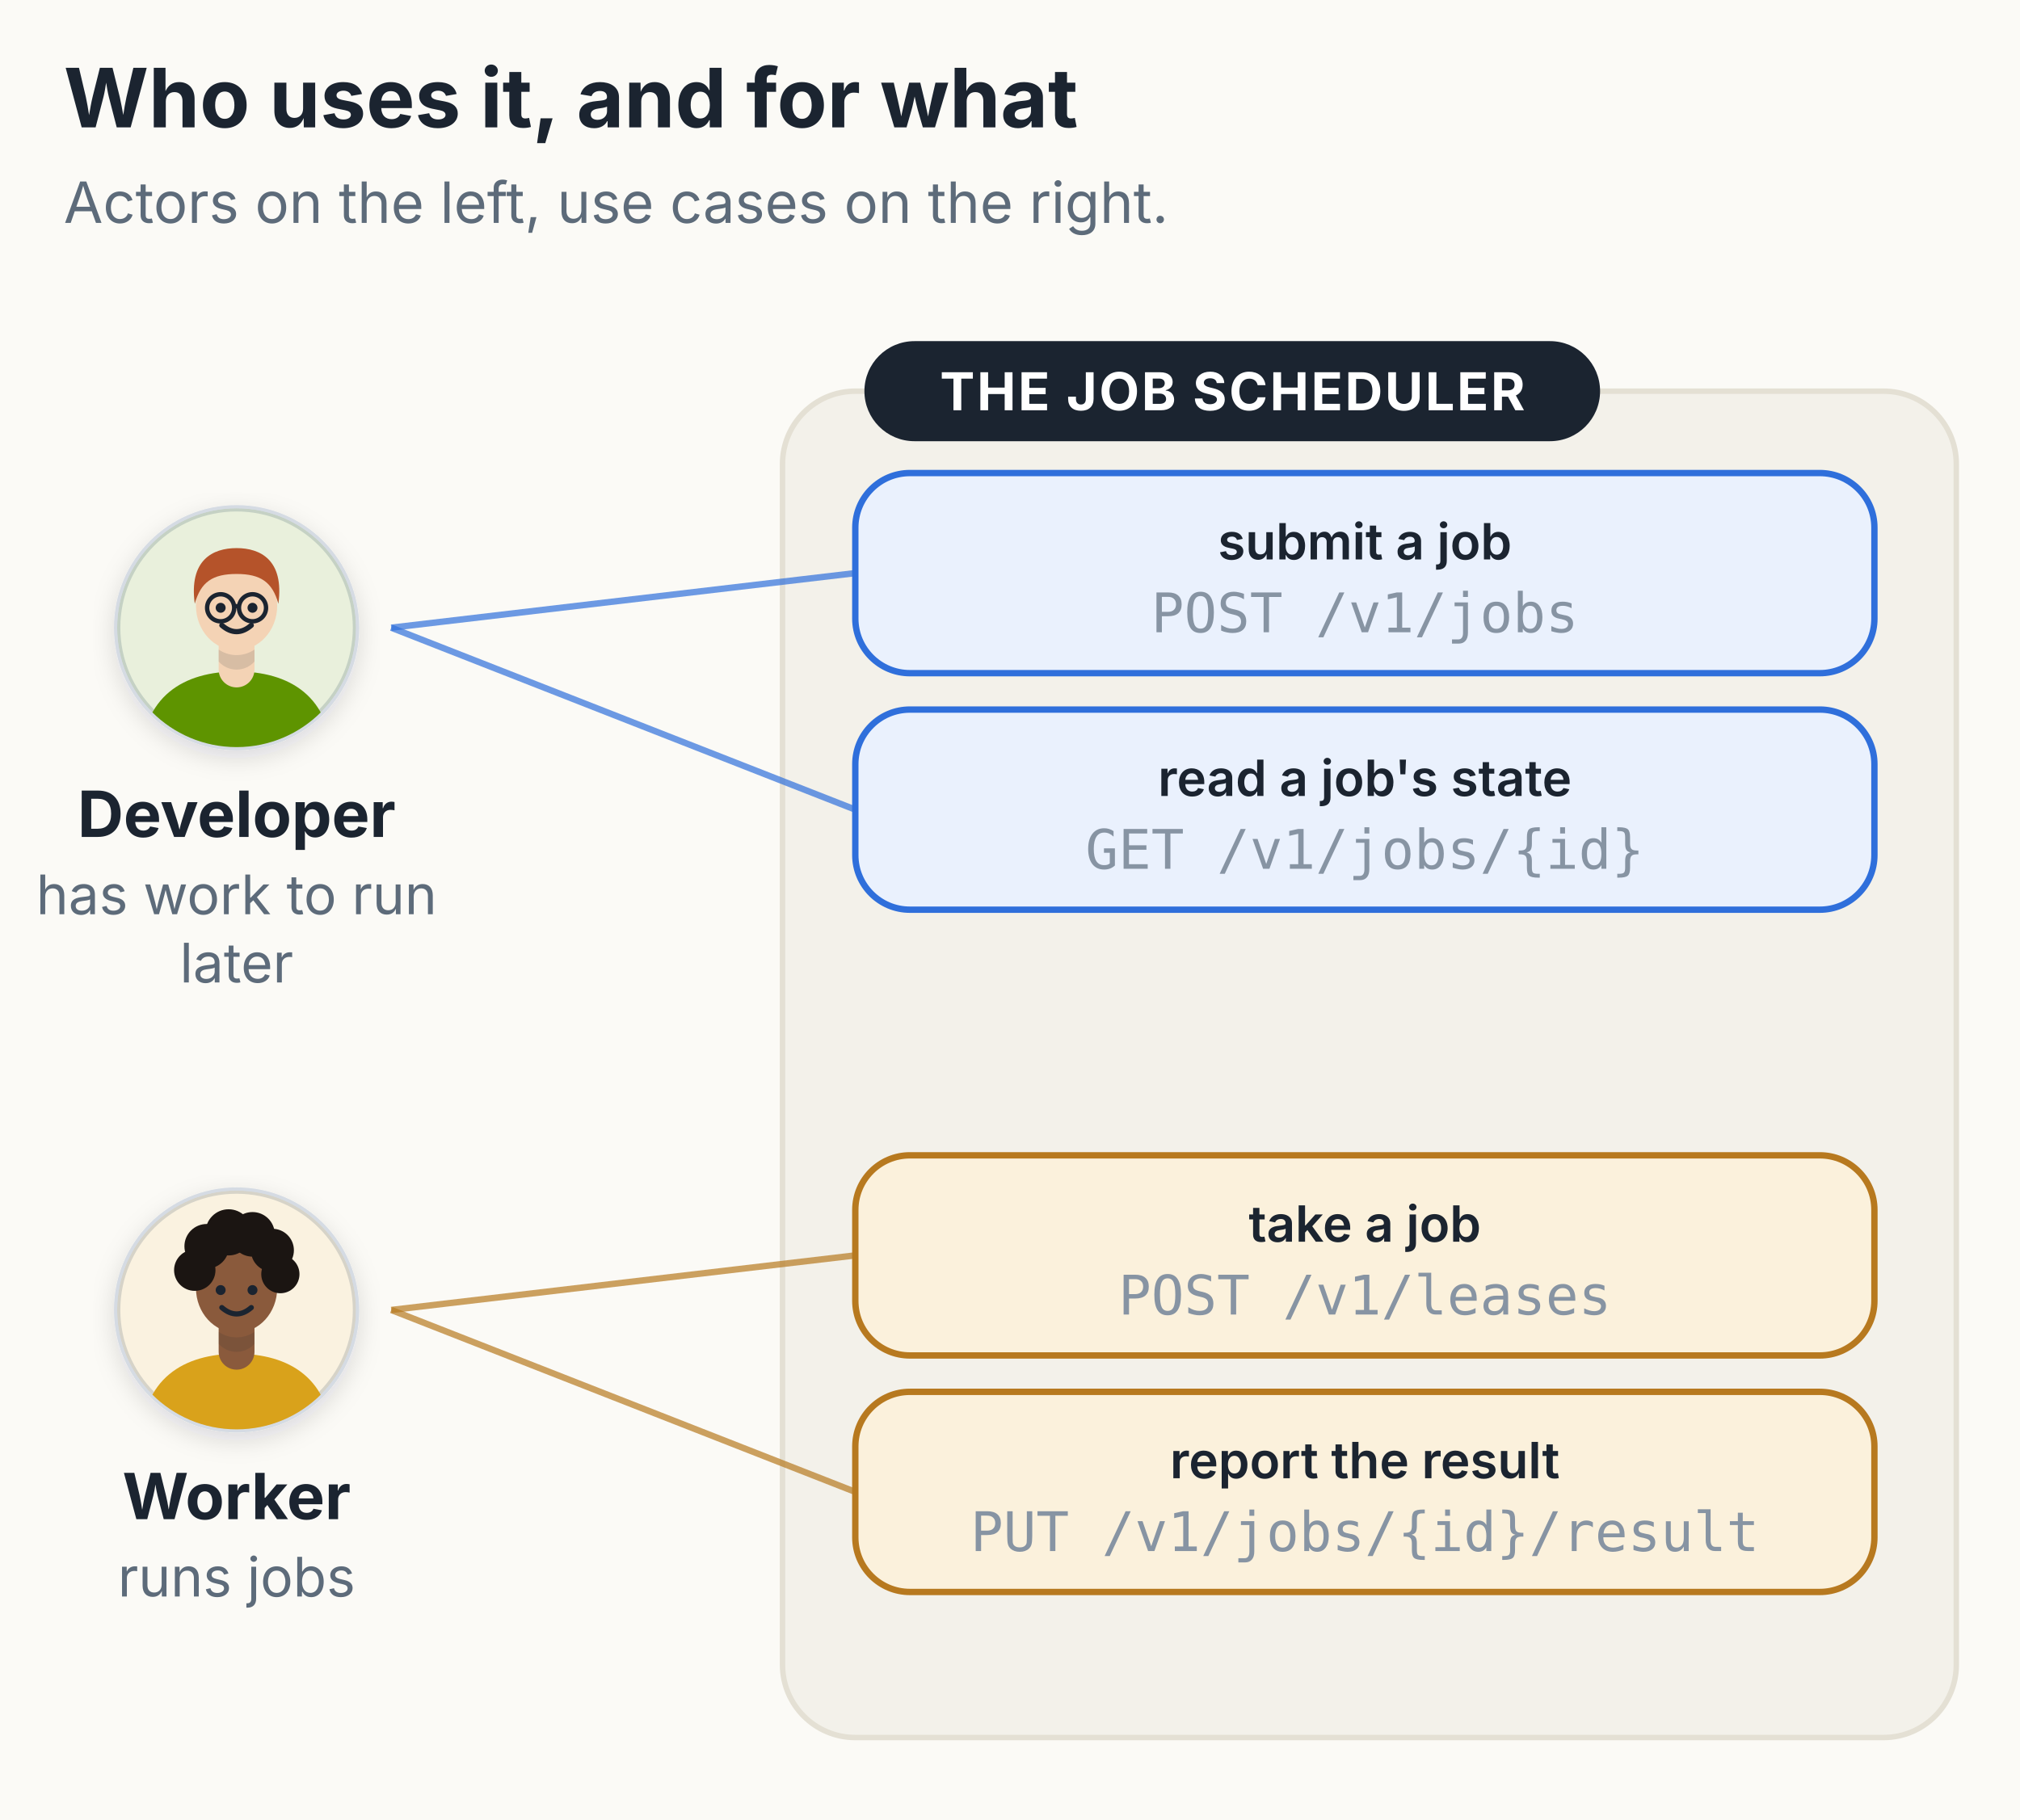
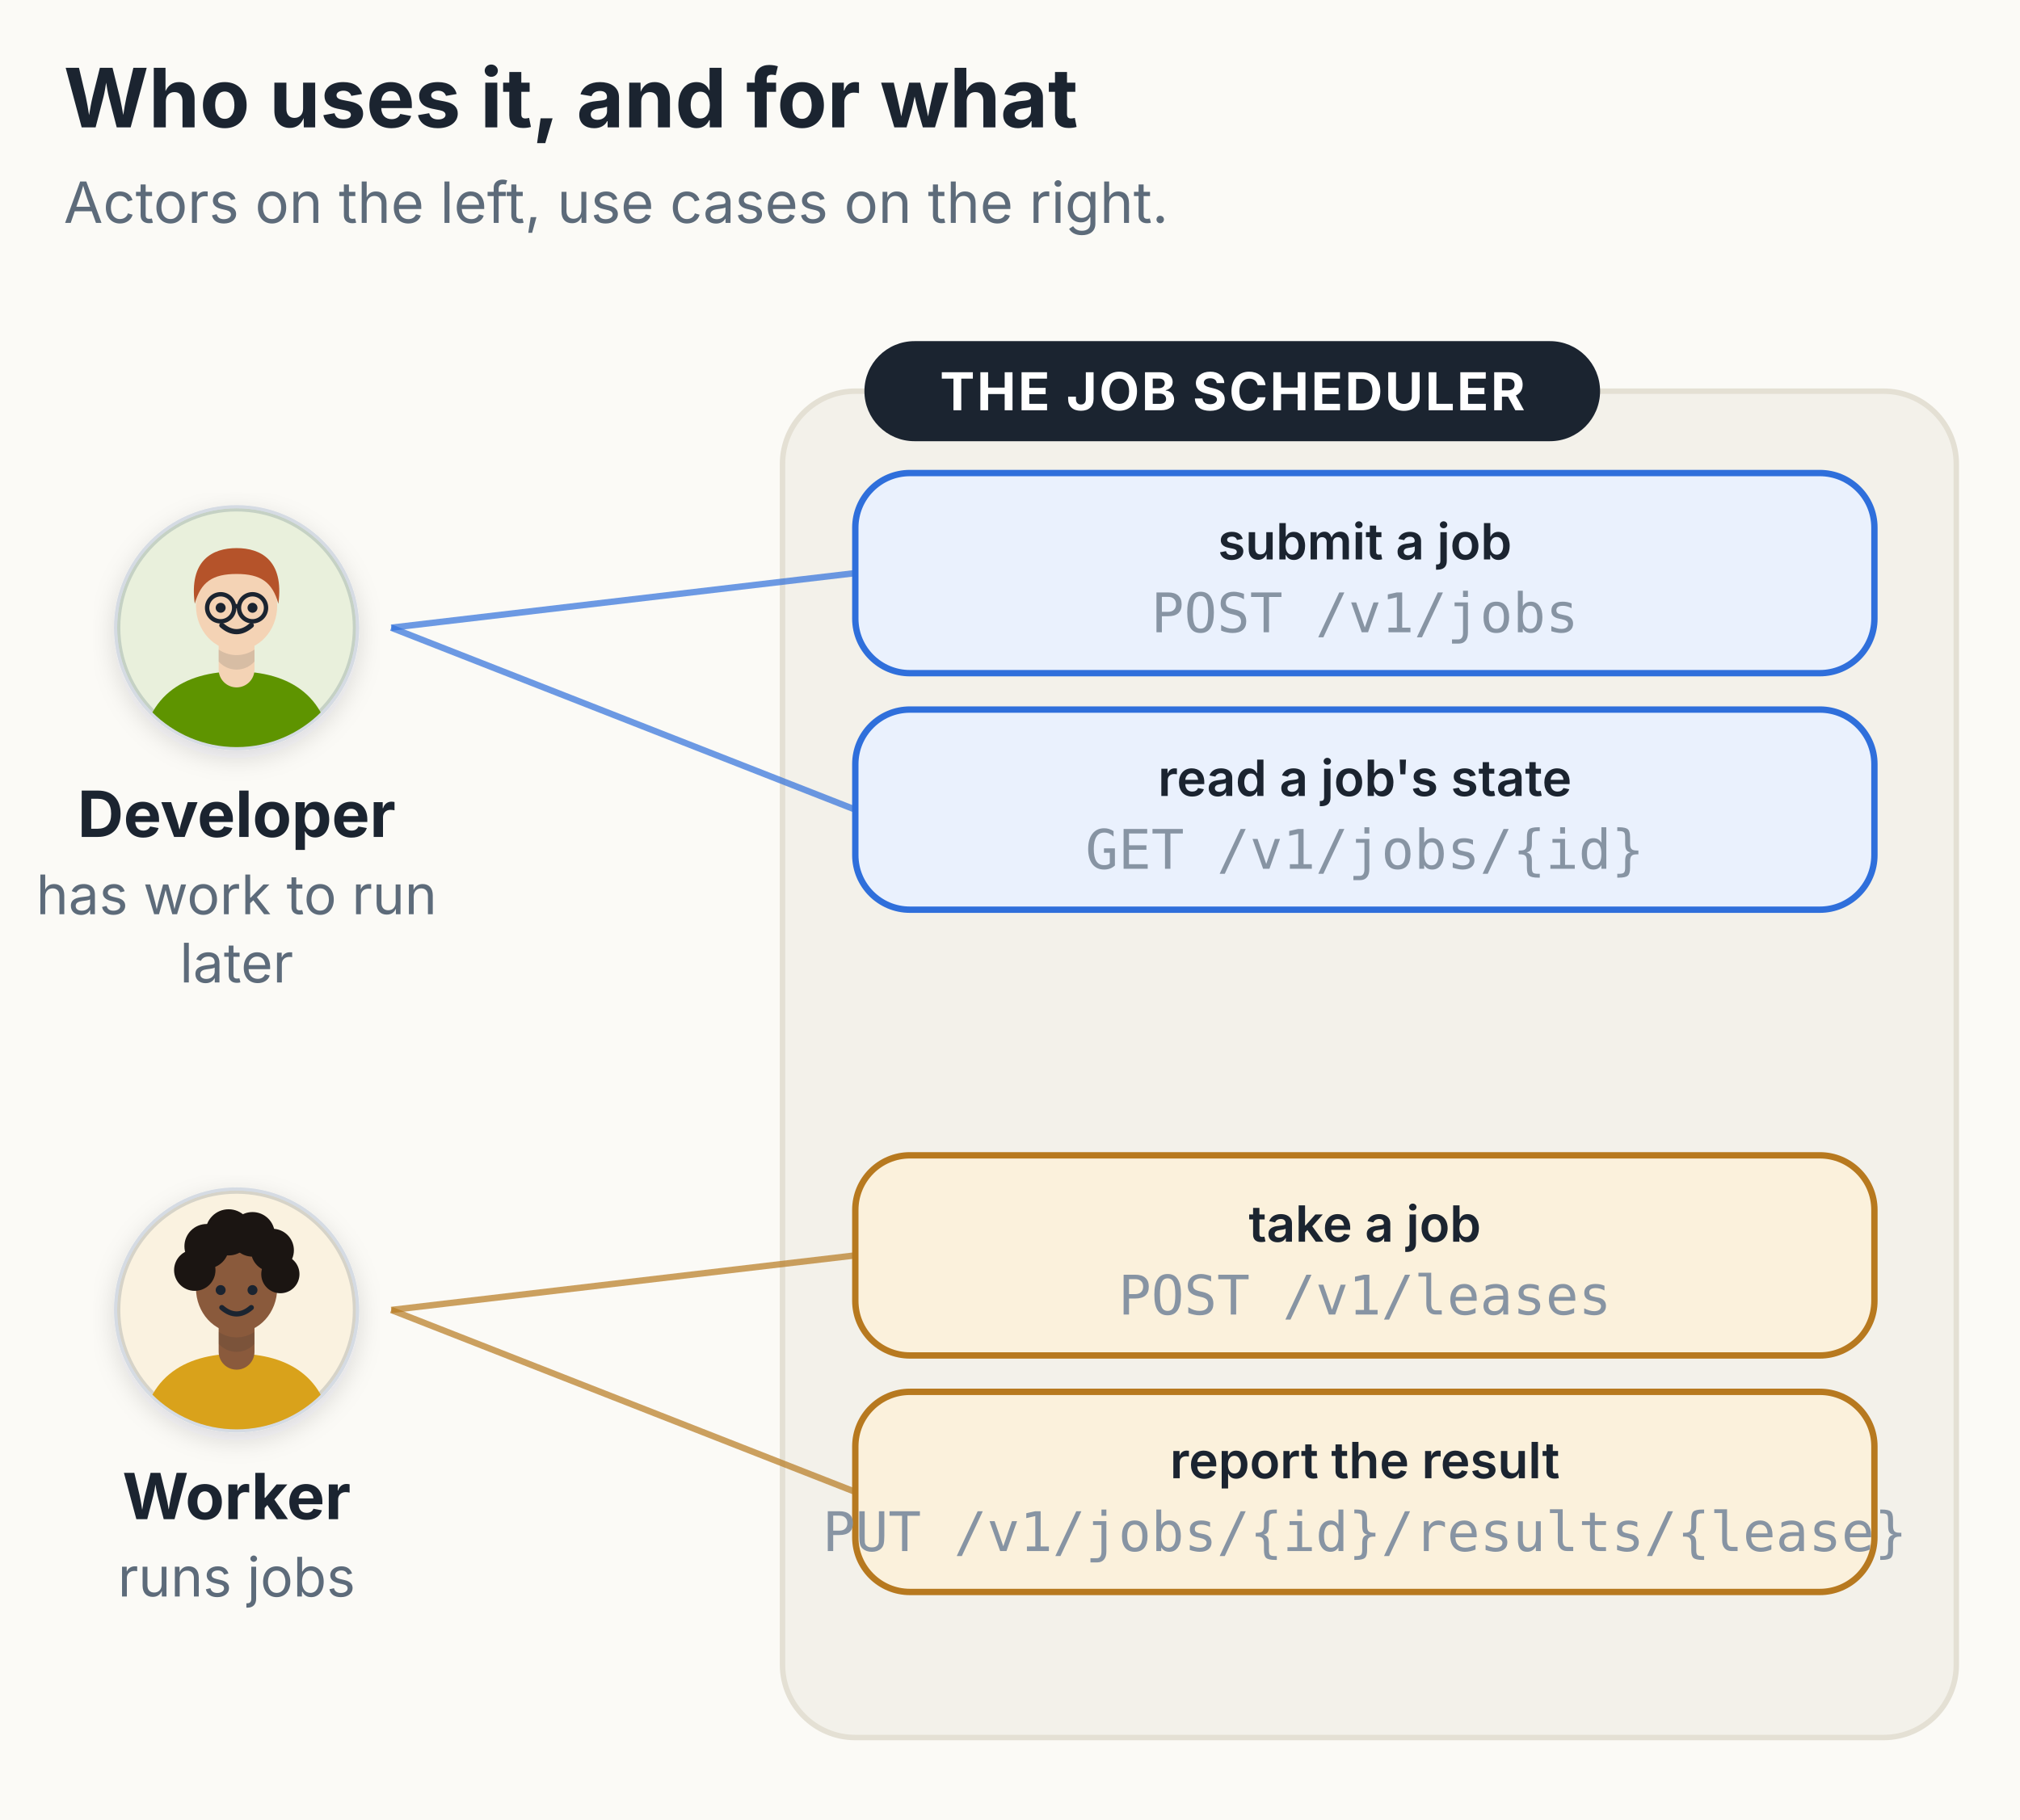
- <svg xmlns="http://www.w3.org/2000/svg" viewBox="18 14 444 400" width="444" height="400" role="img" aria-label="A use case diagram of the job scheduler. Developer: submit a job (POST /v1/jobs), read a job's state (GET /v1/jobs/{id}). Worker: take a job (POST /v1/leases), report the result (PUT /v1/jobs/{id}/result).">
+ <svg xmlns="http://www.w3.org/2000/svg" viewBox="18 14 444 400" width="444" height="400" role="img" aria-label="A use case diagram of the job scheduler. Developer: submit a job (POST /v1/jobs), read a job's state (GET /v1/jobs/{id}). Worker: take a job (POST /v1/leases), report the result (PUT /v1/jobs/{id}/results/{lease}).">
  <style>
    text { font-family: Inter, "Segoe UI", "Helvetica Neue", Helvetica, Arial, sans-serif; fill: #1B2430; }
    .title { font-size: 18px; font-weight: 650; }
    .lede { font-size: 12.5px; fill: #5D6B7A; }
    .name { font-size: 14px; font-weight: 650; }
    .sub { font-size: 12px; fill: #5D6B7A; }
    .note { font-size: 12px; fill: #5D6B7A; }
    .tab { font-size: 11.5px; font-weight: 650; letter-spacing: 0.04em; fill: #5D6B7A; }
    .mono { font-family: "JetBrains Mono", "SF Mono", Menlo, Consolas, monospace; font-size: 12px; }
    .dim { fill: #8794A3; }
    .strong { font-weight: 700; }
    .trap { fill: #CF4526; font-weight: 700; }
    .pill { font-size: 11px; font-weight: 600; }
    .wire { fill: none; stroke: #3F5873; stroke-width: 2.4; stroke-linecap: butt; stroke-linejoin: round; }
    .wire.danger { stroke: #CF4526; stroke-dasharray: 6 5; }
    .wire.idle { stroke: #7F8EA0; stroke-dasharray: 2 5; }
  </style>
  <defs>
    <filter id="lift" x="-10%" y="-10%" width="120%" height="135%">
      <feDropShadow dx="0" dy="2" stdDeviation="3" flood-color="#1B2430" flood-opacity="0.13" />
    </filter>
    <linearGradient id="thor-body" x1="0" y1="0" x2="0" y2="1">
      <stop offset="0" stop-color="#C6CCD5" />
      <stop offset="1" stop-color="#979EA9" />
    </linearGradient>
    <linearGradient id="switch-body" x1="0" y1="0" x2="0" y2="1">
      <stop offset="0" stop-color="#3B4656" />
      <stop offset="1" stop-color="#232B37" />
    </linearGradient>
    <marker id="head" viewBox="0 0 12 10" refX="8" refY="5" markerUnits="userSpaceOnUse" markerWidth="16" markerHeight="13.3" orient="auto">
      <path d="M0,0.4 L12,5 L0,9.6 L2.8,5 Z" fill="#3F5873" />
    </marker>
    <marker id="head-danger" viewBox="0 0 12 10" refX="8" refY="5" markerUnits="userSpaceOnUse" markerWidth="16" markerHeight="13.3" orient="auto">
      <path d="M0,0.4 L12,5 L0,9.6 L2.8,5 Z" fill="#CF4526" />
    </marker>
    <marker id="head-idle" viewBox="0 0 12 10" refX="8" refY="5" markerUnits="userSpaceOnUse" markerWidth="16" markerHeight="13.3" orient="auto">
      <path d="M0,0.4 L12,5 L0,9.6 L2.8,5 Z" fill="#7F8EA0" />
    </marker>
  </defs>
  <rect width="480" height="420" rx="14" fill="#FBFAF6" />
  <text x="32.0" y="42.0" class="title" text-anchor="start" xml:space="preserve">Who uses it, and for what</text>
  <text x="32.0" y="63.0" class="lede" text-anchor="start" xml:space="preserve">Actors on the left, use cases on the right.</text>
  <rect x="190" y="100" width="258" height="296" rx="16" fill="#F3F1EA" stroke="#E4E0D4" stroke-width="1.2" />
  <rect x="208" y="89" width="161.7" height="22" rx="11" fill="#1B2430" />
  <text x="288.9" y="104.2" class="tab" text-anchor="middle" style="fill:#FFFFFF" xml:space="preserve">THE JOB SCHEDULER</text>
  <g transform="translate(42.0,124.0) scale(0.875)">
    <clipPath id="person-glasses-42-124">
      <circle cx="32" cy="32" r="30" />
    </clipPath>
    <circle cx="32" cy="32" r="30" fill="#FFFFFF" stroke="#D5DBE3" stroke-width="1.6" filter="url(#lift)" />
    <g clip-path="url(#person-glasses-42-124)">
      <circle cx="32" cy="32" r="30" fill="#5E9400" opacity="0.14" />
      <path d="M8 66 C8 49 19 43 32 43 C45 43 56 49 56 66 Z" fill="#5E9400" />
      <path d="M27.5 34 h9 v8.5 a4.5 4.5 0 0 1 -9 0 Z" fill="#F4D3B5" />
      <path d="M27.5 37.5 a8 8 0 0 0 9 0 v3 a6 6 0 0 1 -9 0 Z" fill="#1B2430" opacity="0.13" />
      <ellipse cx="32" cy="26.5" rx="10.2" ry="11.2" fill="#F4D3B5" />
      <path d="M21.5 26 C20 15 26 12 32 12 C38 12 44 15 42.5 26 C41 20.5 38 18.5 32 18.5 C26 18.5 23 20.5 21.5 26 Z" fill="#B5532A" />
      <circle cx="28" cy="27" r="1.25" fill="#1B2430" />
      <circle cx="36" cy="27" r="1.25" fill="#1B2430" />
      <path d="M28.3 31.4 Q32 34.6 35.7 31.4" fill="none" stroke="#1B2430" stroke-width="1.3" stroke-linecap="round" />
      <path d="M24.6 27 a3.4 3.4 0 1 0 6.8 0 a3.4 3.4 0 1 0 -6.8 0 M32.6 27 a3.4 3.4 0 1 0 6.8 0 a3.4 3.4 0 1 0 -6.8 0 M31.4 26.6 h1.2" fill="none" stroke="#1B2430" stroke-width="1.1" />
    </g>
  </g>
  <text x="70.0" y="198.0" class="name" text-anchor="middle" xml:space="preserve">Developer</text>
  <text x="70.0" y="215.0" class="sub" text-anchor="middle" xml:space="preserve">has work to run</text>
  <text x="70.0" y="230.0" class="sub" text-anchor="middle" xml:space="preserve">later</text>
  <line x1="104" y1="152" x2="206" y2="140" stroke="#2F6FDB" stroke-width="1.4" opacity="0.7" />
  <line x1="104" y1="152" x2="206" y2="192" stroke="#2F6FDB" stroke-width="1.4" opacity="0.7" />
  <g transform="translate(42.0,274.0) scale(0.875)">
    <clipPath id="person-curly-42-274">
      <circle cx="32" cy="32" r="30" />
    </clipPath>
    <circle cx="32" cy="32" r="30" fill="#FFFFFF" stroke="#D5DBE3" stroke-width="1.6" filter="url(#lift)" />
    <g clip-path="url(#person-curly-42-274)">
      <circle cx="32" cy="32" r="30" fill="#D9A21B" opacity="0.14" />
      <path d="M8 66 C8 49 19 43 32 43 C45 43 56 49 56 66 Z" fill="#D9A21B" />
      <path d="M27.5 34 h9 v8.5 a4.5 4.5 0 0 1 -9 0 Z" fill="#8A5A3C" />
      <path d="M27.5 37.5 a8 8 0 0 0 9 0 v3 a6 6 0 0 1 -9 0 Z" fill="#1B2430" opacity="0.13" />
      <ellipse cx="32" cy="26.5" rx="10.2" ry="11.2" fill="#8A5A3C" />
      <circle cx="21.5" cy="22" r="5.2" fill="#1B1512" />
      <circle cx="24.5" cy="16" r="5.6" fill="#1B1512" />
      <circle cx="30" cy="12.5" r="5.8" fill="#1B1512" />
      <circle cx="36" cy="13" r="5.6" fill="#1B1512" />
      <circle cx="41" cy="17" r="5.4" fill="#1B1512" />
      <circle cx="43" cy="23" r="4.8" fill="#1B1512" />
      <circle cx="28" cy="27" r="1.25" fill="#1B2430" />
      <circle cx="36" cy="27" r="1.25" fill="#1B2430" />
      <path d="M28.3 31.4 Q32 34.6 35.7 31.4" fill="none" stroke="#1B2430" stroke-width="1.3" stroke-linecap="round" />
    </g>
  </g>
  <text x="70.0" y="348.0" class="name" text-anchor="middle" xml:space="preserve">Worker</text>
  <text x="70.0" y="365.0" class="sub" text-anchor="middle" xml:space="preserve">runs jobs</text>
  <line x1="104" y1="302" x2="206" y2="290" stroke="#B7791F" stroke-width="1.4" opacity="0.7" />
  <line x1="104" y1="302" x2="206" y2="342" stroke="#B7791F" stroke-width="1.4" opacity="0.7" />
  <rect x="206.0" y="118" width="224" height="44" rx="12" fill="#EAF1FD" stroke="#2F6FDB" stroke-width="1.4" />
  <text x="318.0" y="137.0" class="pill" text-anchor="middle" style="fill:#1B2430" xml:space="preserve">submit a job</text>
  <text x="318.0" y="153.0" class="mono dim" text-anchor="middle" xml:space="preserve">POST /v1/jobs</text>
  <rect x="206.0" y="170" width="224" height="44" rx="12" fill="#EAF1FD" stroke="#2F6FDB" stroke-width="1.4" />
  <text x="318.0" y="189.0" class="pill" text-anchor="middle" style="fill:#1B2430" xml:space="preserve">read a job's state</text>
  <text x="318.0" y="205.0" class="mono dim" text-anchor="middle" xml:space="preserve">GET /v1/jobs/{id}</text>
  <rect x="206.0" y="268" width="224" height="44" rx="12" fill="#FBF1DC" stroke="#B7791F" stroke-width="1.4" />
  <text x="318.0" y="287.0" class="pill" text-anchor="middle" style="fill:#1B2430" xml:space="preserve">take a job</text>
  <text x="318.0" y="303.0" class="mono dim" text-anchor="middle" xml:space="preserve">POST /v1/leases</text>
  <rect x="206.0" y="320" width="224" height="44" rx="12" fill="#FBF1DC" stroke="#B7791F" stroke-width="1.4" />
  <text x="318.0" y="339.0" class="pill" text-anchor="middle" style="fill:#1B2430" xml:space="preserve">report the result</text>
-   <text x="318.0" y="355.0" class="mono dim" text-anchor="middle" xml:space="preserve">PUT /v1/jobs/{id}/result</text>
+   <text textLength="200" lengthAdjust="spacingAndGlyphs" x="318.0" y="355.0" class="mono dim" text-anchor="middle" xml:space="preserve">PUT /v1/jobs/{id}/results/{lease}</text>
</svg>
